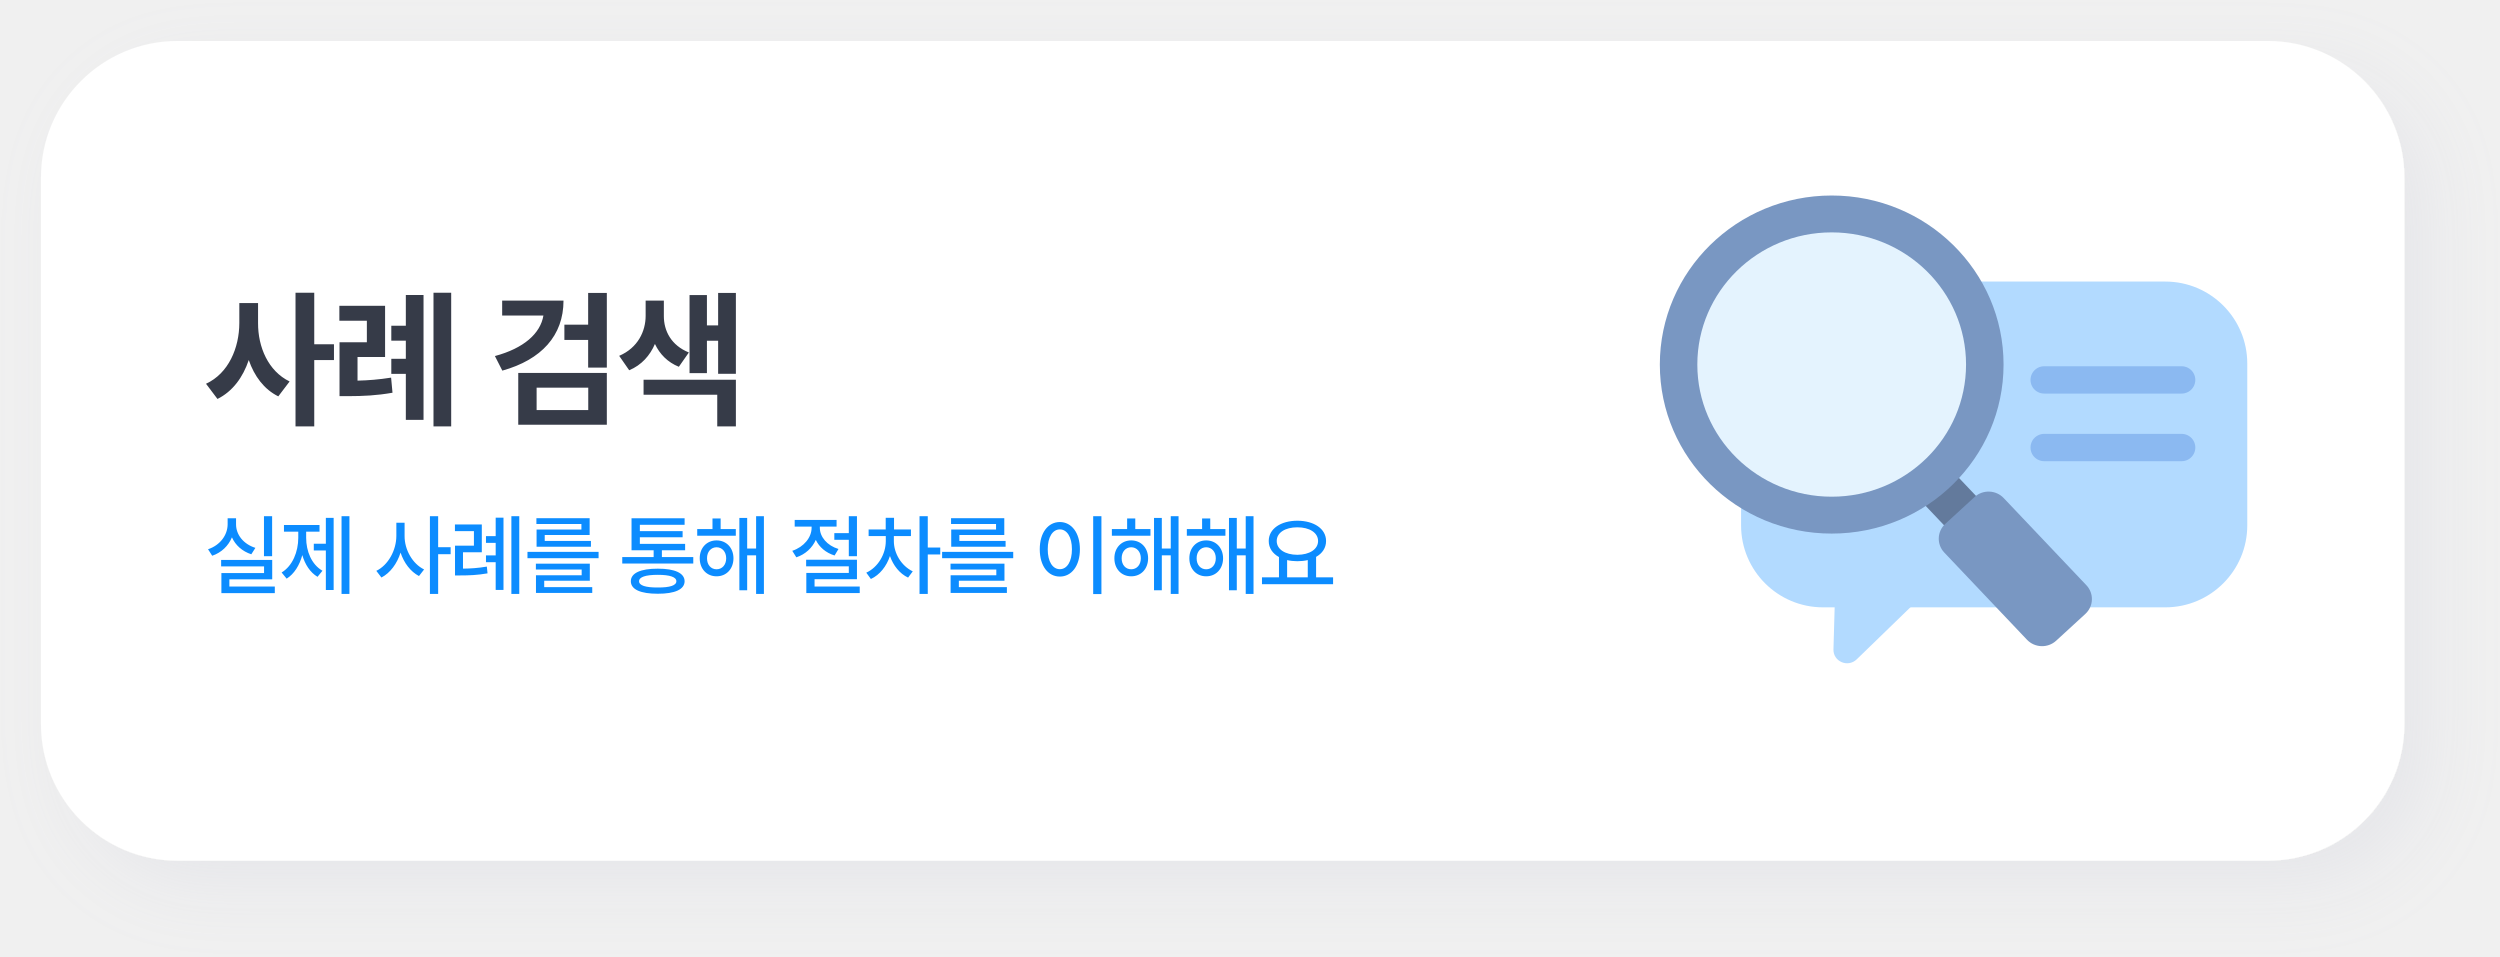
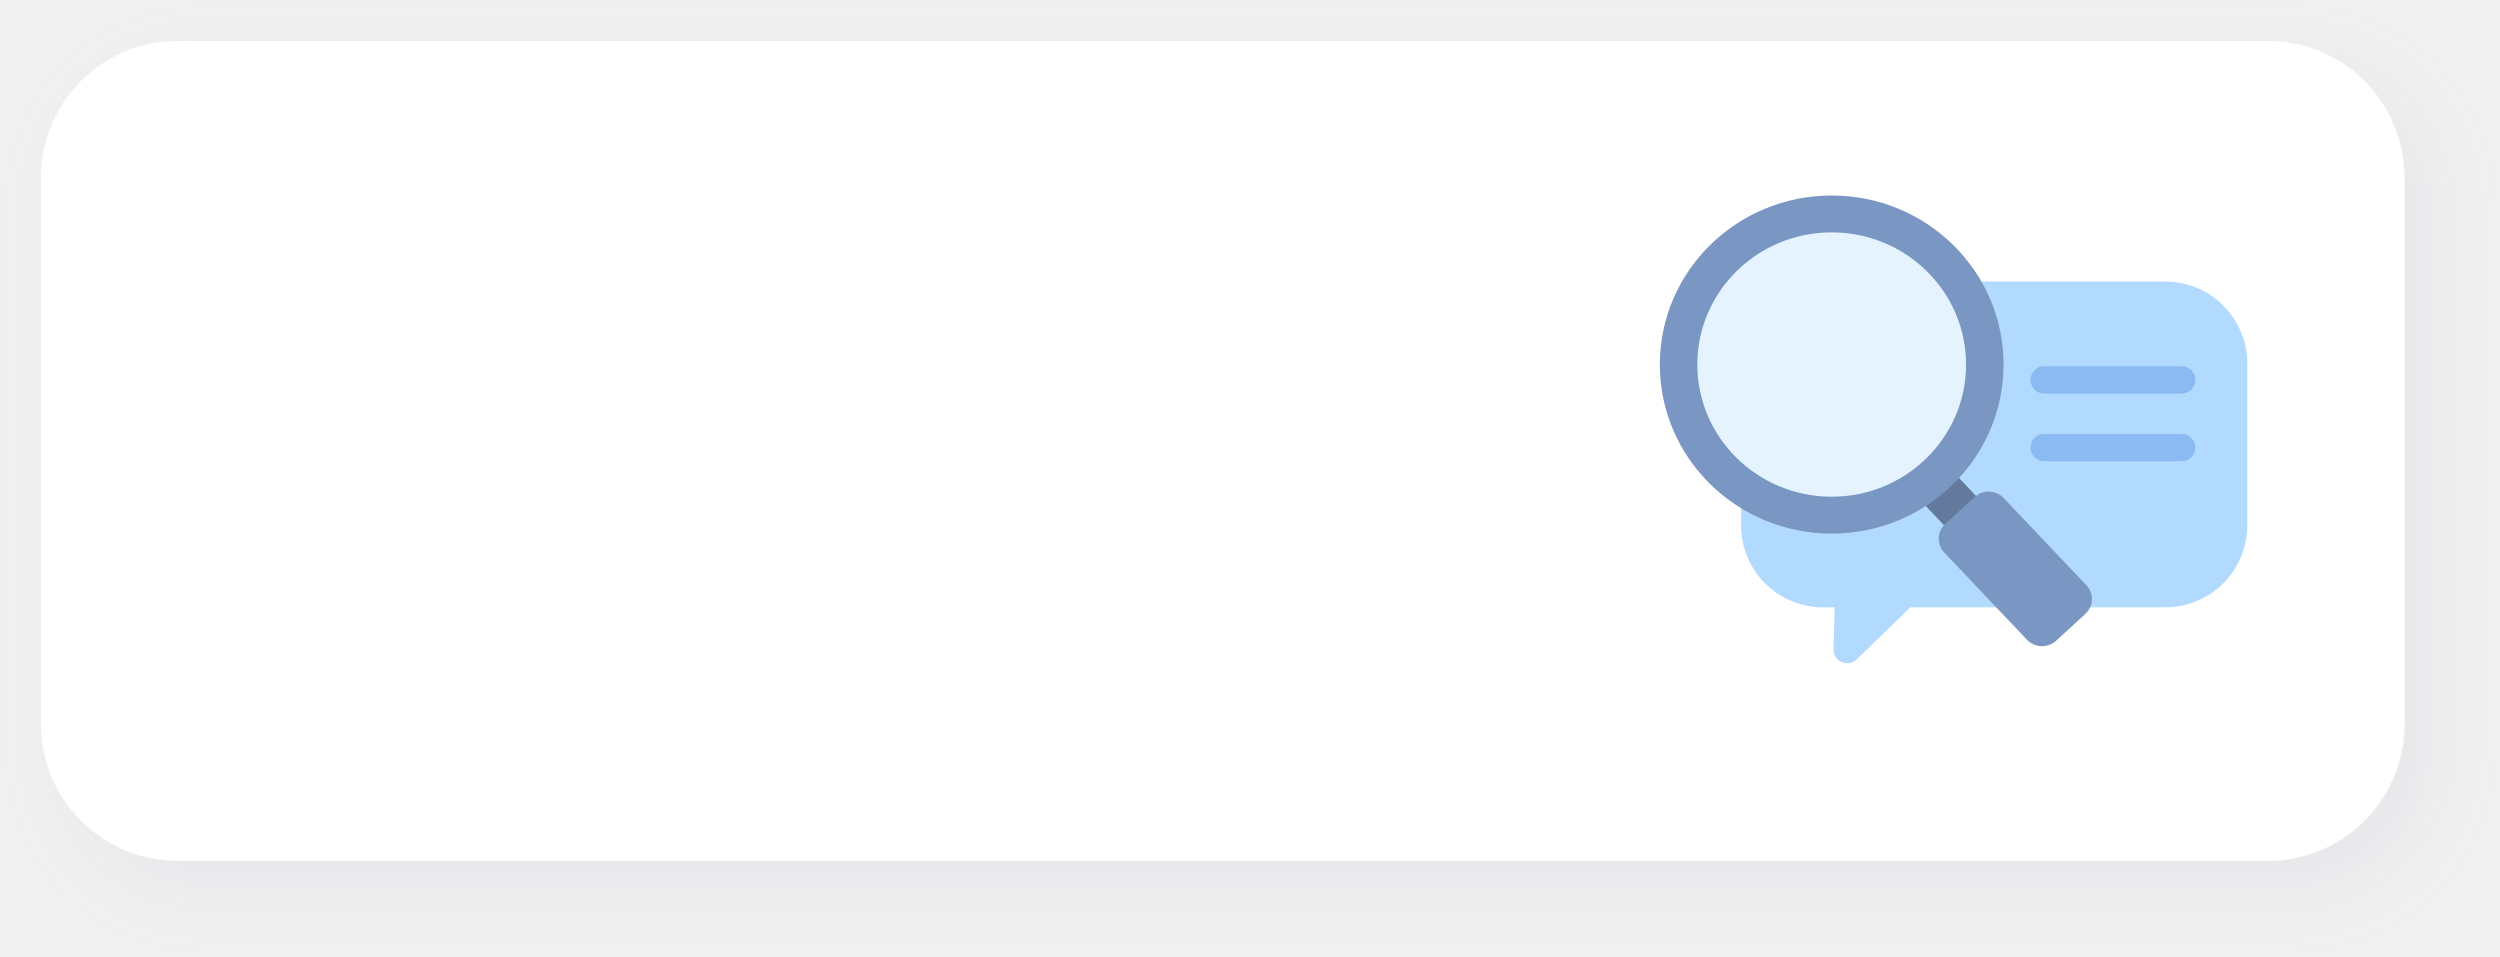
<svg xmlns="http://www.w3.org/2000/svg" width="366" height="140" viewBox="0 0 366 140" fill="none">
-   <g filter="url(#filter0_d_254_1532)">
+   <g filter="url(#filter0_d_1099_1664)">
    <rect x="6" y="6" width="346" height="120" rx="20" fill="white" />
  </g>
-   <path d="M37.779 47.294C37.764 50.796 39.26 54.328 42.398 55.847L40.742 58.028C38.653 56.995 37.232 55.065 36.419 52.71C35.568 55.24 34.057 57.306 31.838 58.407L30.16 56.182C33.464 54.662 35.029 50.925 35.037 47.294V44.369H37.779V47.294ZM43.264 62.426V42.857H46.006V50.401H48.893V52.718H46.006V62.426H43.264ZM56.376 44.771V52.262H52.342V55.726C53.922 55.688 55.471 55.566 57.257 55.285L57.462 57.496C55.13 57.906 53.208 57.99 50.982 57.997H49.706V50.112H53.709V46.959H49.683V44.771H56.376ZM57.287 54.738V52.528H59.414V49.876H57.287V47.688H59.414V43.191H62.005V61.469H59.414V54.738H57.287ZM63.463 62.426V42.857H66.054V62.426H63.463ZM82.497 44.012C82.497 49.124 79.268 52.664 73.54 54.26L72.454 52.125C76.693 50.986 79.116 48.828 79.557 46.192H73.517V44.012H82.497ZM75.872 62.183V54.602H88.84V62.183H75.872ZM78.561 60.033H86.12V56.751H78.561V60.033ZM82.626 49.77V47.529H86.105V42.887H88.84V53.819H86.105V49.77H82.626ZM97.188 46.26C97.181 48.441 98.26 50.56 100.85 51.601L99.384 53.697C97.728 53.029 96.581 51.836 95.882 50.355C95.16 52.041 93.929 53.447 92.114 54.206L90.648 52.095C93.413 50.91 94.514 48.471 94.522 46.26V44.004H97.188V46.26ZM94.218 57.785V55.589H107.733V62.426H105.005V57.785H94.218ZM100.949 54.624V43.199H103.494V47.643H105.134V42.887H107.733V54.723H105.134V49.884H103.494V54.624H100.949Z" fill="#363B48" />
-   <path d="M39.839 75.573V81.426H38.645V75.573H39.839ZM30.457 80.41C32.234 79.82 33.32 78.328 33.326 76.754V75.878H34.558V76.754C34.551 78.277 35.643 79.661 37.389 80.207L36.792 81.147C35.465 80.715 34.469 79.82 33.955 78.665C33.44 79.909 32.425 80.899 31.066 81.362L30.457 80.41ZM32.374 82.924V81.972H39.852V84.815H33.58V85.869H40.232V86.834H32.412V83.901H38.658V82.924H32.374ZM51.157 75.573V86.948H50.002V75.573H51.157ZM41.229 83.812C42.842 82.841 43.66 80.772 43.667 78.747V77.833H41.572V76.856H46.777V77.833H44.822V78.747C44.822 80.689 45.609 82.638 47.209 83.559L46.485 84.447C45.4 83.8 44.657 82.638 44.257 81.267C43.851 82.752 43.076 84.022 41.966 84.714L41.229 83.812ZM45.939 80.588V79.598H47.704V75.814H48.846V86.377H47.704V80.588H45.939ZM59.232 78.468C59.219 80.48 60.393 82.543 62.088 83.368L61.339 84.333C60.101 83.686 59.143 82.416 58.641 80.899C58.134 82.511 57.137 83.876 55.842 84.549L55.093 83.571C56.839 82.733 58.019 80.55 58.026 78.468V76.525H59.232V78.468ZM62.939 86.948V75.573H64.145V80.106H65.973V81.134H64.145V86.948H62.939ZM70.537 76.779V80.855H67.782V83.248C68.9 83.235 69.979 83.171 71.273 82.949L71.375 83.939C69.877 84.2 68.69 84.244 67.351 84.244H66.614V79.89H69.382V77.757H66.602V76.779H70.537ZM71.147 82.302V81.311H72.568V79.471H71.147V78.493H72.568V75.789H73.711V86.364H72.568V82.302H71.147ZM74.866 86.948V75.573H76.022V86.948H74.866ZM87.632 80.791V81.718H77.222V80.791H87.632ZM78.453 83.381V82.518H86.349V85.019H79.672V85.958H86.705V86.809H78.466V84.219H85.156V83.381H78.453ZM78.529 76.716V75.865H86.324V78.328H79.748V79.191H86.514V80.042H78.555V77.528H85.118V76.716H78.529ZM101.495 81.553V82.505H91.098V81.553H95.694V80.562H92.456V75.878H100.226V76.83H93.675V77.757H99.934V78.658H93.675V79.623H100.302V80.562H96.9V81.553H101.495ZM92.355 85.095C92.355 83.901 93.77 83.248 96.303 83.254C98.798 83.248 100.22 83.901 100.226 85.095C100.22 86.294 98.798 86.929 96.303 86.923C93.77 86.929 92.355 86.294 92.355 85.095ZM93.561 85.095C93.555 85.71 94.507 86.022 96.303 86.009C98.074 86.022 99.02 85.71 99.02 85.095C99.02 84.479 98.074 84.155 96.303 84.155C94.507 84.155 93.555 84.479 93.561 85.095ZM107.723 77.452V78.43H102.073V77.452H104.308V75.903H105.501V77.452H107.723ZM102.441 81.731C102.435 80.201 103.476 79.115 104.904 79.115C106.345 79.115 107.374 80.201 107.38 81.731C107.374 83.286 106.345 84.377 104.904 84.371C103.476 84.377 102.435 83.286 102.441 81.731ZM103.508 81.731C103.502 82.695 104.086 83.343 104.904 83.343C105.723 83.343 106.314 82.695 106.314 81.731C106.314 80.785 105.723 80.124 104.904 80.118C104.086 80.124 103.502 80.785 103.508 81.731ZM108.243 86.415V75.827H109.386V80.309H110.693V75.573H111.836V86.948H110.693V81.299H109.386V86.415H108.243ZM120.025 77.287C120.025 78.576 121.066 79.864 122.754 80.372L122.183 81.324C120.888 80.924 119.93 80.086 119.435 79.039C118.921 80.194 117.918 81.153 116.585 81.591L115.988 80.639C117.708 80.067 118.819 78.665 118.819 77.274V77.097H116.343V76.119H122.475V77.097H120.025V77.287ZM118.019 82.911V81.946H125.459V84.79H119.251V85.869H125.865V86.821H118.045V83.876H124.265V82.911H118.019ZM122.145 79.026V78.049H124.265V75.573H125.459V81.426H124.265V79.026H122.145ZM130.861 79.23C130.861 80.981 131.933 82.835 133.628 83.647L132.943 84.561C131.705 83.978 130.772 82.79 130.289 81.4C129.788 82.905 128.798 84.162 127.496 84.765L126.824 83.838C128.557 83.044 129.674 81.102 129.68 79.23V78.481H127.166V77.516H129.667V75.802H130.886V77.516H133.362V78.481H130.861V79.23ZM134.619 86.948V75.573H135.825V80.156H137.653V81.172H135.825V86.948H134.619ZM148.336 80.791V81.718H137.926V80.791H148.336ZM139.157 83.381V82.518H147.054V85.019H140.376V85.958H147.409V86.809H139.17V84.219H145.86V83.381H139.157ZM139.234 76.716V75.865H147.028V78.328H140.452V79.191H147.219V80.042H139.259V77.528H145.822V76.716H139.234ZM161.248 75.573V86.974H160.042V75.573H161.248ZM152.221 80.41C152.221 77.979 153.446 76.43 155.167 76.424C156.855 76.43 158.099 77.979 158.099 80.41C158.099 82.867 156.855 84.415 155.167 84.409C153.446 84.415 152.221 82.867 152.221 80.41ZM153.389 80.41C153.383 82.219 154.107 83.33 155.167 83.33C156.208 83.33 156.931 82.219 156.931 80.41C156.931 78.626 156.208 77.509 155.167 77.503C154.107 77.509 153.383 78.626 153.389 80.41ZM168.427 77.452V78.43H162.778V77.452H165.012V75.903H166.205V77.452H168.427ZM163.146 81.731C163.14 80.201 164.181 79.115 165.609 79.115C167.05 79.115 168.078 80.201 168.084 81.731C168.078 83.286 167.05 84.377 165.609 84.371C164.181 84.377 163.14 83.286 163.146 81.731ZM164.212 81.731C164.206 82.695 164.79 83.343 165.609 83.343C166.428 83.343 167.018 82.695 167.018 81.731C167.018 80.785 166.428 80.124 165.609 80.118C164.79 80.124 164.206 80.785 164.212 81.731ZM168.948 86.415V75.827H170.09V80.309H171.398V75.573H172.54V86.948H171.398V81.299H170.09V86.415H168.948ZM179.402 77.452V78.43H173.753V77.452H175.987V75.903H177.181V77.452H179.402ZM174.121 81.731C174.115 80.201 175.156 79.115 176.584 79.115C178.025 79.115 179.053 80.201 179.06 81.731C179.053 83.286 178.025 84.377 176.584 84.371C175.156 84.377 174.115 83.286 174.121 81.731ZM175.188 81.731C175.181 82.695 175.765 83.343 176.584 83.343C177.403 83.343 177.993 82.695 177.993 81.731C177.993 80.785 177.403 80.124 176.584 80.118C175.765 80.124 175.181 80.785 175.188 81.731ZM179.923 86.415V75.827H181.066V80.309H182.373V75.573H183.516V86.948H182.373V81.299H181.066V86.415H179.923ZM195.164 84.523V85.526H184.754V84.523H187.242V81.553C186.309 81.039 185.738 80.226 185.744 79.204C185.738 77.414 187.496 76.24 189.934 76.233C192.377 76.24 194.136 77.414 194.136 79.204C194.136 80.207 193.59 81.013 192.676 81.527V84.523H195.164ZM186.912 79.204C186.912 80.423 188.15 81.216 189.934 81.223C191.705 81.216 192.961 80.423 192.968 79.204C192.961 77.979 191.705 77.198 189.934 77.198C188.15 77.198 186.912 77.979 186.912 79.204ZM188.435 84.523H191.457V81.997C190.994 82.105 190.479 82.162 189.934 82.162C189.4 82.162 188.893 82.105 188.435 81.997V84.523Z" fill="#0C8CFF" />
-   <rect x="254.894" y="41.221" width="74.106" height="47.694" rx="12" fill="#B2DAFF" />
-   <path d="M271.824 96.526C270.53 97.78 268.366 96.854 268.418 95.068L268.766 82.937C268.807 81.524 270.278 80.59 271.583 81.148L280.022 84.76C281.327 85.319 281.635 87.015 280.611 88.007L271.824 96.526Z" fill="#B2DAFF" />
-   <path d="M299.266 55.619H319.394" stroke="#8BB9F1" stroke-width="4" stroke-linecap="round" />
-   <path d="M299.266 65.518H319.394" stroke="#8BB9F1" stroke-width="4" stroke-linecap="round" />
+   <rect x="254.895" y="41.221" width="74.106" height="47.694" rx="12" fill="#B2DAFF" />
+   <path d="M271.825 96.526C270.531 97.78 268.367 96.854 268.419 95.068L268.767 82.937C268.808 81.524 270.279 80.59 271.584 81.148L280.023 84.76C281.328 85.319 281.636 87.015 280.612 88.007L271.825 96.526Z" fill="#B2DAFF" />
+   <path d="M299.266 55.619H319.393" stroke="#8BB9F1" stroke-width="4" stroke-linecap="round" />
+   <path d="M299.266 65.518H319.393" stroke="#8BB9F1" stroke-width="4" stroke-linecap="round" />
  <rect width="6.356" height="23.58" rx="3.178" transform="matrix(0.736764 -0.67615 0.688206 0.725515 279.596 71.6152)" fill="#637A9C" />
  <rect width="11.803" height="23.58" rx="3" transform="matrix(0.736764 -0.67615 0.688206 0.725515 282.582 78.7207)" fill="#7997C2" />
  <ellipse cx="268.16" cy="53.37" rx="25.16" ry="24.747" fill="#7997C2" />
  <ellipse cx="268.159" cy="53.369" rx="19.67" ry="19.348" fill="#E4F3FE" />
  <defs>
-     <filter id="filter0_d_254_1532" x="0" y="0" width="366" height="140" filterUnits="userSpaceOnUse" color-interpolation-filters="sRGB">
+     <filter id="filter0_d_1099_1664" x="0" y="0" width="366" height="140" filterUnits="userSpaceOnUse" color-interpolation-filters="sRGB">
      <feFlood flood-opacity="0" result="BackgroundImageFix" />
      <feColorMatrix in="SourceAlpha" type="matrix" values="0 0 0 0 0 0 0 0 0 0 0 0 0 0 0 0 0 0 127 0" result="hardAlpha" />
      <feOffset dx="4" dy="4" />
      <feGaussianBlur stdDeviation="5" />
      <feComposite in2="hardAlpha" operator="out" />
      <feColorMatrix type="matrix" values="0 0 0 0 0.642 0 0 0 0 0.657 0 0 0 0 0.773 0 0 0 0.12 0" />
-       <feBlend mode="normal" in2="BackgroundImageFix" result="effect1_dropShadow_254_1532" />
-       <feBlend mode="normal" in="SourceGraphic" in2="effect1_dropShadow_254_1532" result="shape" />
+       <feBlend mode="normal" in2="BackgroundImageFix" result="effect1_dropShadow_1099_1664" />
+       <feBlend mode="normal" in="SourceGraphic" in2="effect1_dropShadow_1099_1664" result="shape" />
    </filter>
  </defs>
</svg>
